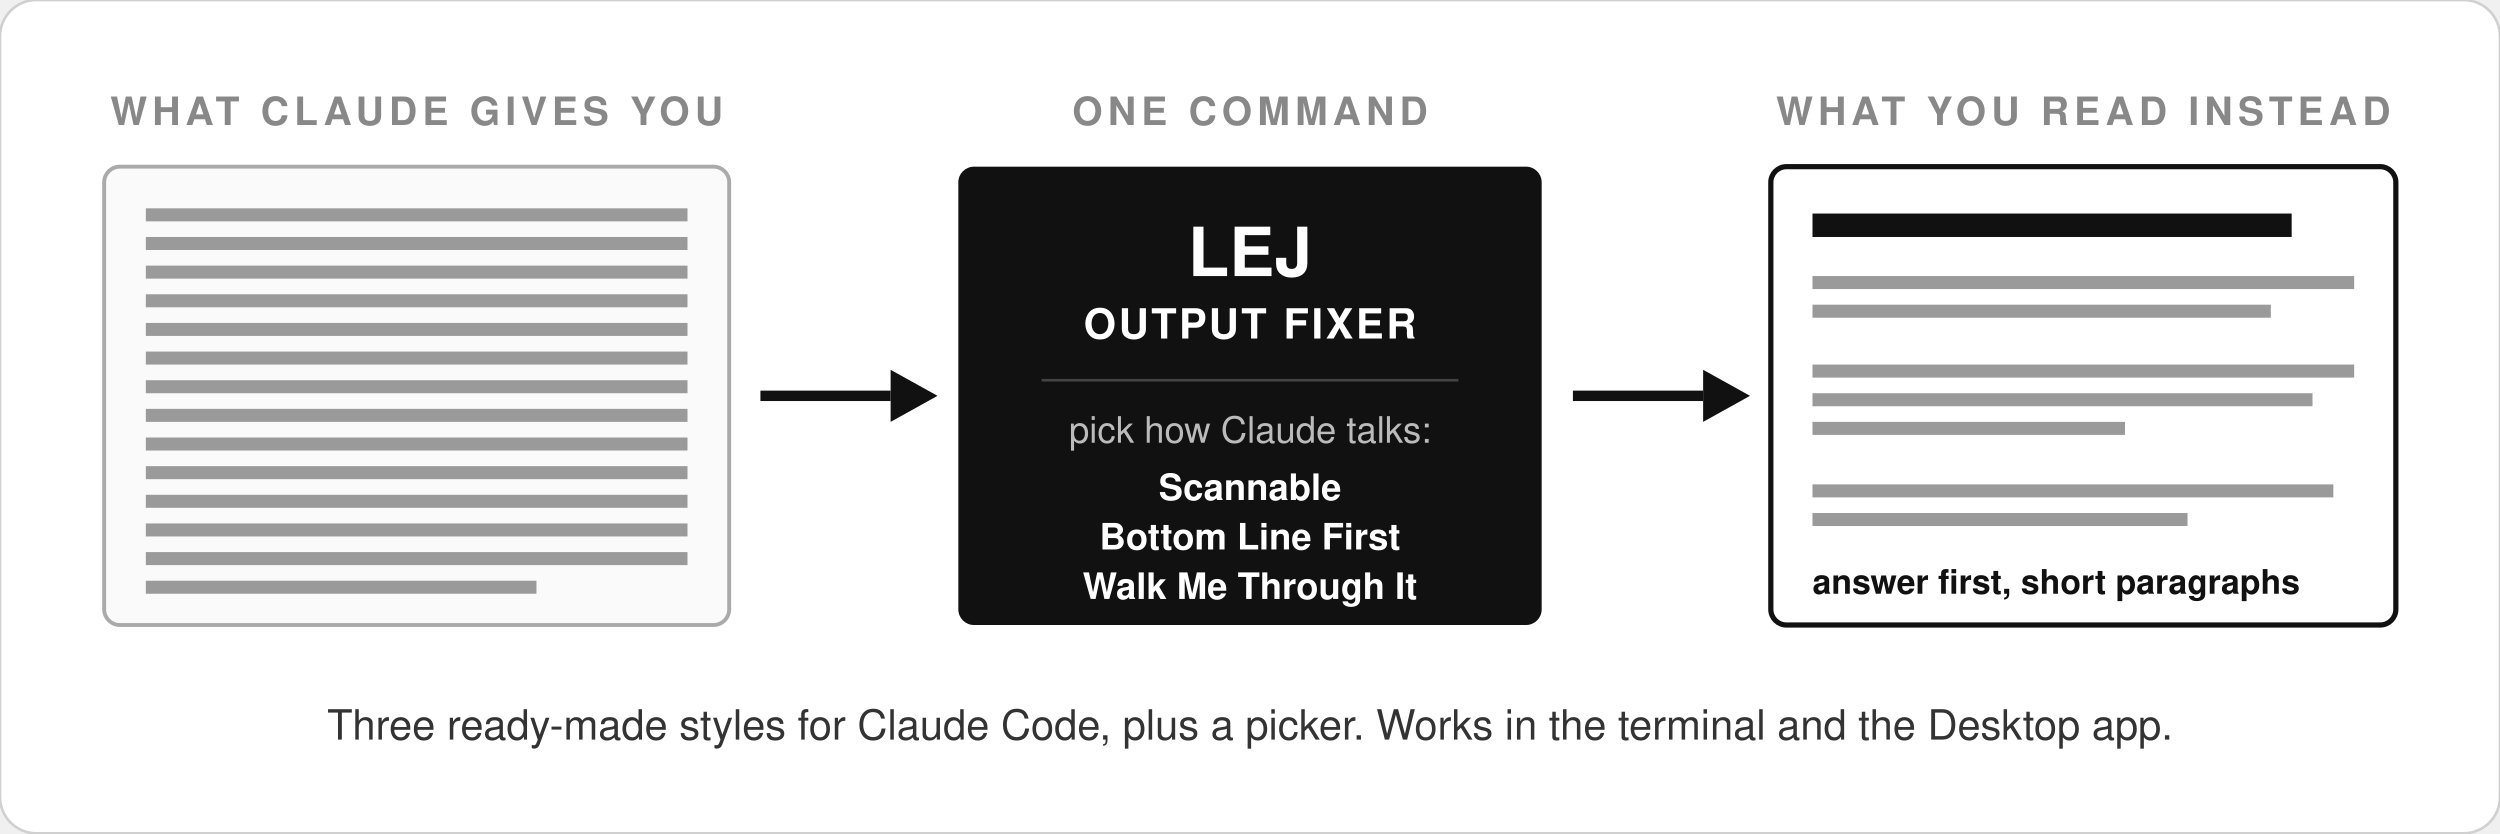
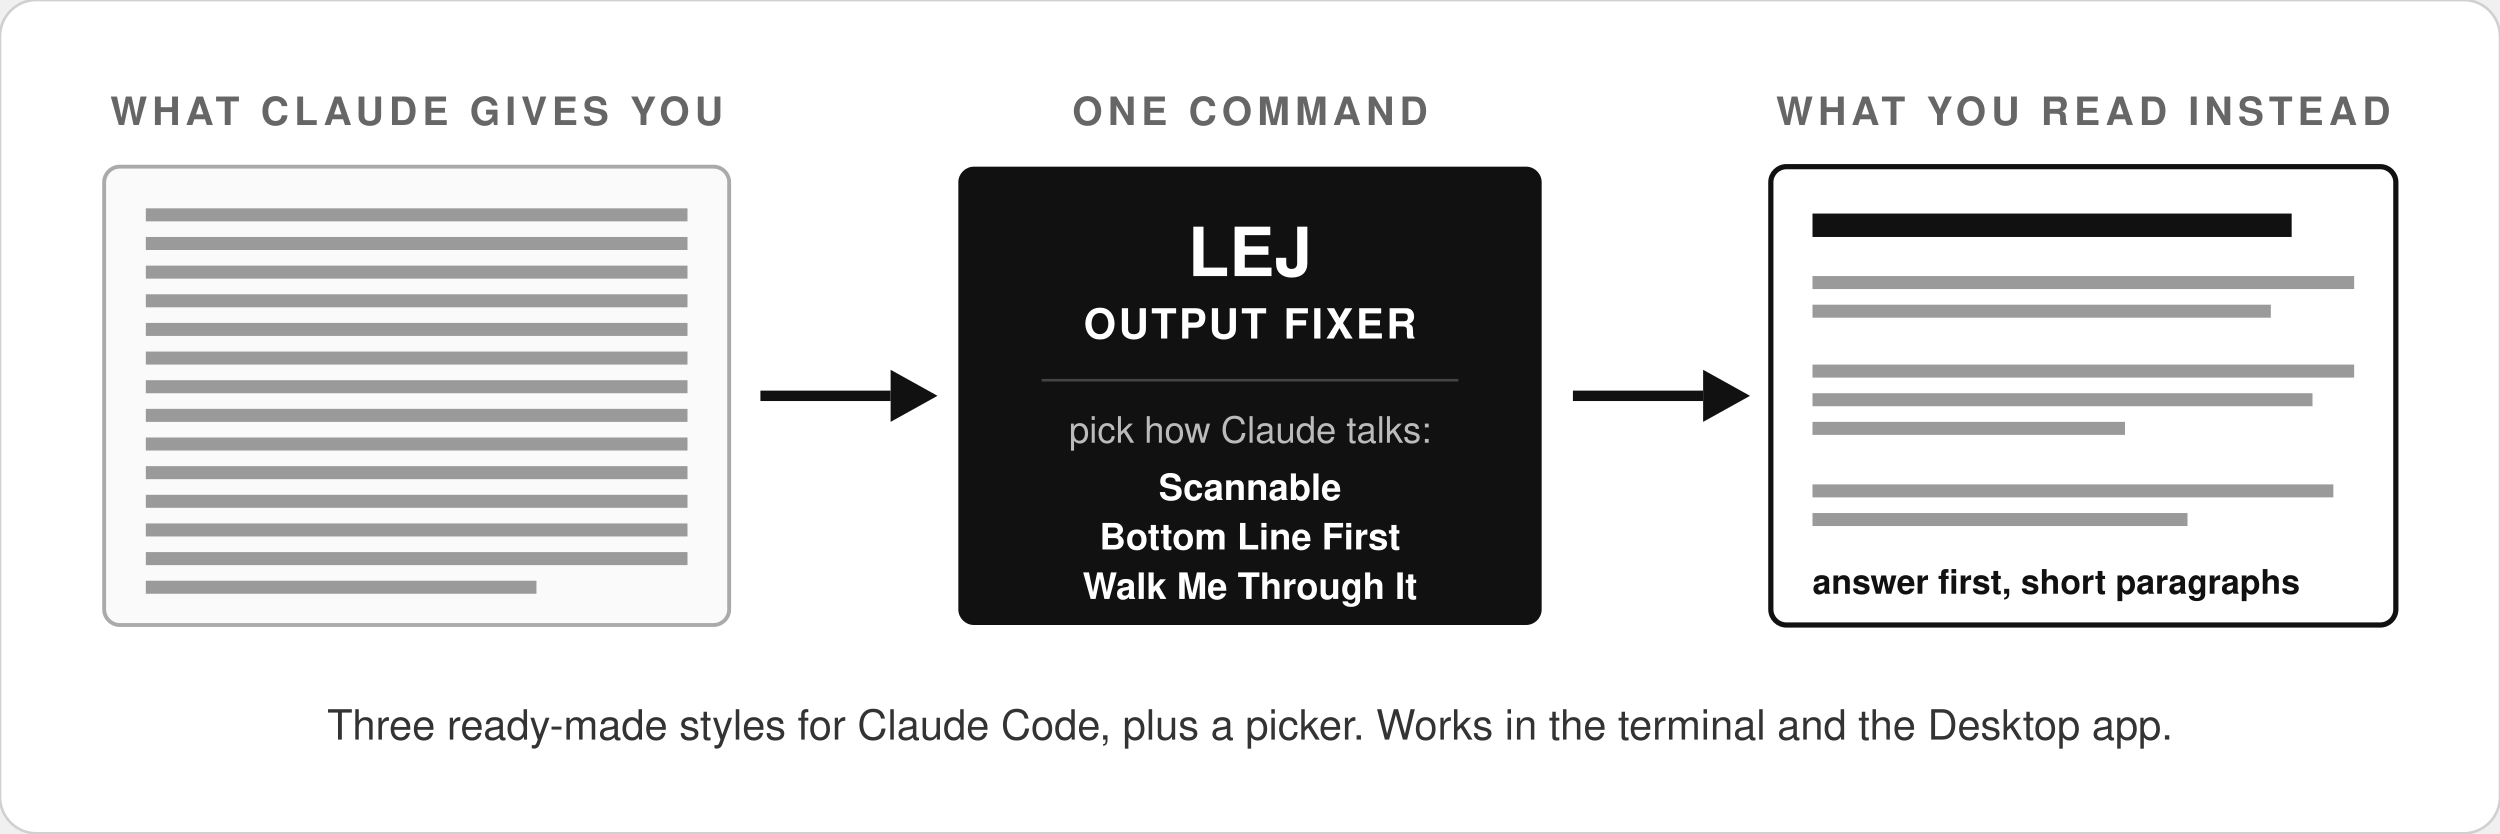
- <svg xmlns="http://www.w3.org/2000/svg" viewBox="0 0 960 320" font-family="Helvetica, Arial, sans-serif">
+ <svg xmlns="http://www.w3.org/2000/svg" viewBox="0 0 960 320" font-family="Helvetica, Arial, sans-serif" role="img" aria-labelledby="output-fixer-title" aria-describedby="output-fixer-description">
  <rect x="0" y="0" width="960" height="320" rx="14" fill="#ffffff" stroke="#d0d0d0" stroke-width="1" />
-   <text x="160" y="48" text-anchor="middle" font-size="15" font-weight="bold" fill="#888" letter-spacing="2">WHAT CLAUDE GIVES YOU</text>
+   <text x="160" y="48" text-anchor="middle" font-size="15" font-weight="bold" fill="#666" letter-spacing="2">WHAT CLAUDE GIVES YOU</text>
  <rect x="40" y="64" width="240" height="176" rx="6" fill="#fafafa" stroke="#aaaaaa" stroke-width="1.5" />
  <g fill="#9a9a9a">
    <rect x="56" y="80" width="208" height="5" />
    <rect x="56" y="91" width="208" height="5" />
    <rect x="56" y="102" width="208" height="5" />
    <rect x="56" y="113" width="208" height="5" />
    <rect x="56" y="124" width="208" height="5" />
    <rect x="56" y="135" width="208" height="5" />
    <rect x="56" y="146" width="208" height="5" />
    <rect x="56" y="157" width="208" height="5" />
    <rect x="56" y="168" width="208" height="5" />
    <rect x="56" y="179" width="208" height="5" />
    <rect x="56" y="190" width="208" height="5" />
    <rect x="56" y="201" width="208" height="5" />
    <rect x="56" y="212" width="208" height="5" />
    <rect x="56" y="223" width="150" height="5" />
  </g>
  <line x1="292" y1="152" x2="342" y2="152" stroke="#111" stroke-width="4" />
  <polygon points="342,142 360,152 342,162" fill="#111" />
-   <text x="480" y="48" text-anchor="middle" font-size="15" font-weight="bold" fill="#888" letter-spacing="2">ONE COMMAND</text>
+   <text x="480" y="48" text-anchor="middle" font-size="15" font-weight="bold" fill="#666" letter-spacing="2">ONE COMMAND</text>
  <rect x="368" y="64" width="224" height="176" rx="6" fill="#111111" />
  <text x="480" y="106" text-anchor="middle" font-size="26" font-weight="bold" fill="#ffffff">LEJ</text>
  <text x="480" y="130" text-anchor="middle" font-size="16" font-weight="bold" fill="#ffffff" letter-spacing="1">OUTPUT FIXER</text>
  <line x1="400" y1="146" x2="560" y2="146" stroke="#444" stroke-width="1" />
  <text x="480" y="170" text-anchor="middle" font-size="14" fill="#bbbbbb">pick how Claude talks:</text>
  <text x="480" y="192" text-anchor="middle" font-size="14" font-weight="bold" fill="#ffffff">Scannable</text>
  <text x="480" y="211" text-anchor="middle" font-size="14" font-weight="bold" fill="#ffffff">Bottom Line First</text>
  <text x="480" y="230" text-anchor="middle" font-size="14" font-weight="bold" fill="#ffffff">Walk Me Through It</text>
  <line x1="604" y1="152" x2="654" y2="152" stroke="#111" stroke-width="4" />
  <polygon points="654,142 672,152 654,162" fill="#111" />
-   <text x="800" y="48" text-anchor="middle" font-size="15" font-weight="bold" fill="#888" letter-spacing="2">WHAT YOU READ INSTEAD</text>
+   <text x="800" y="48" text-anchor="middle" font-size="15" font-weight="bold" fill="#666" letter-spacing="2">WHAT YOU READ INSTEAD</text>
  <rect x="680" y="64" width="240" height="176" rx="6" fill="#ffffff" stroke="#111" stroke-width="2" />
  <rect x="696" y="82" width="184" height="9" fill="#111111" />
  <g fill="#9a9a9a">
    <rect x="696" y="106" width="208" height="5" />
    <rect x="696" y="117" width="176" height="5" />
    <rect x="696" y="140" width="208" height="5" />
    <rect x="696" y="151" width="192" height="5" />
    <rect x="696" y="162" width="120" height="5" />
    <rect x="696" y="186" width="200" height="5" />
    <rect x="696" y="197" width="144" height="5" />
  </g>
  <text x="696" y="228" font-size="13" font-weight="bold" fill="#111">answer first, short paragraphs</text>
  <text x="480" y="284" text-anchor="middle" font-size="16" fill="#333">Three ready-made styles for Claude Code, plus a picker. Works in the terminal and the Desktop app.</text>
</svg>
